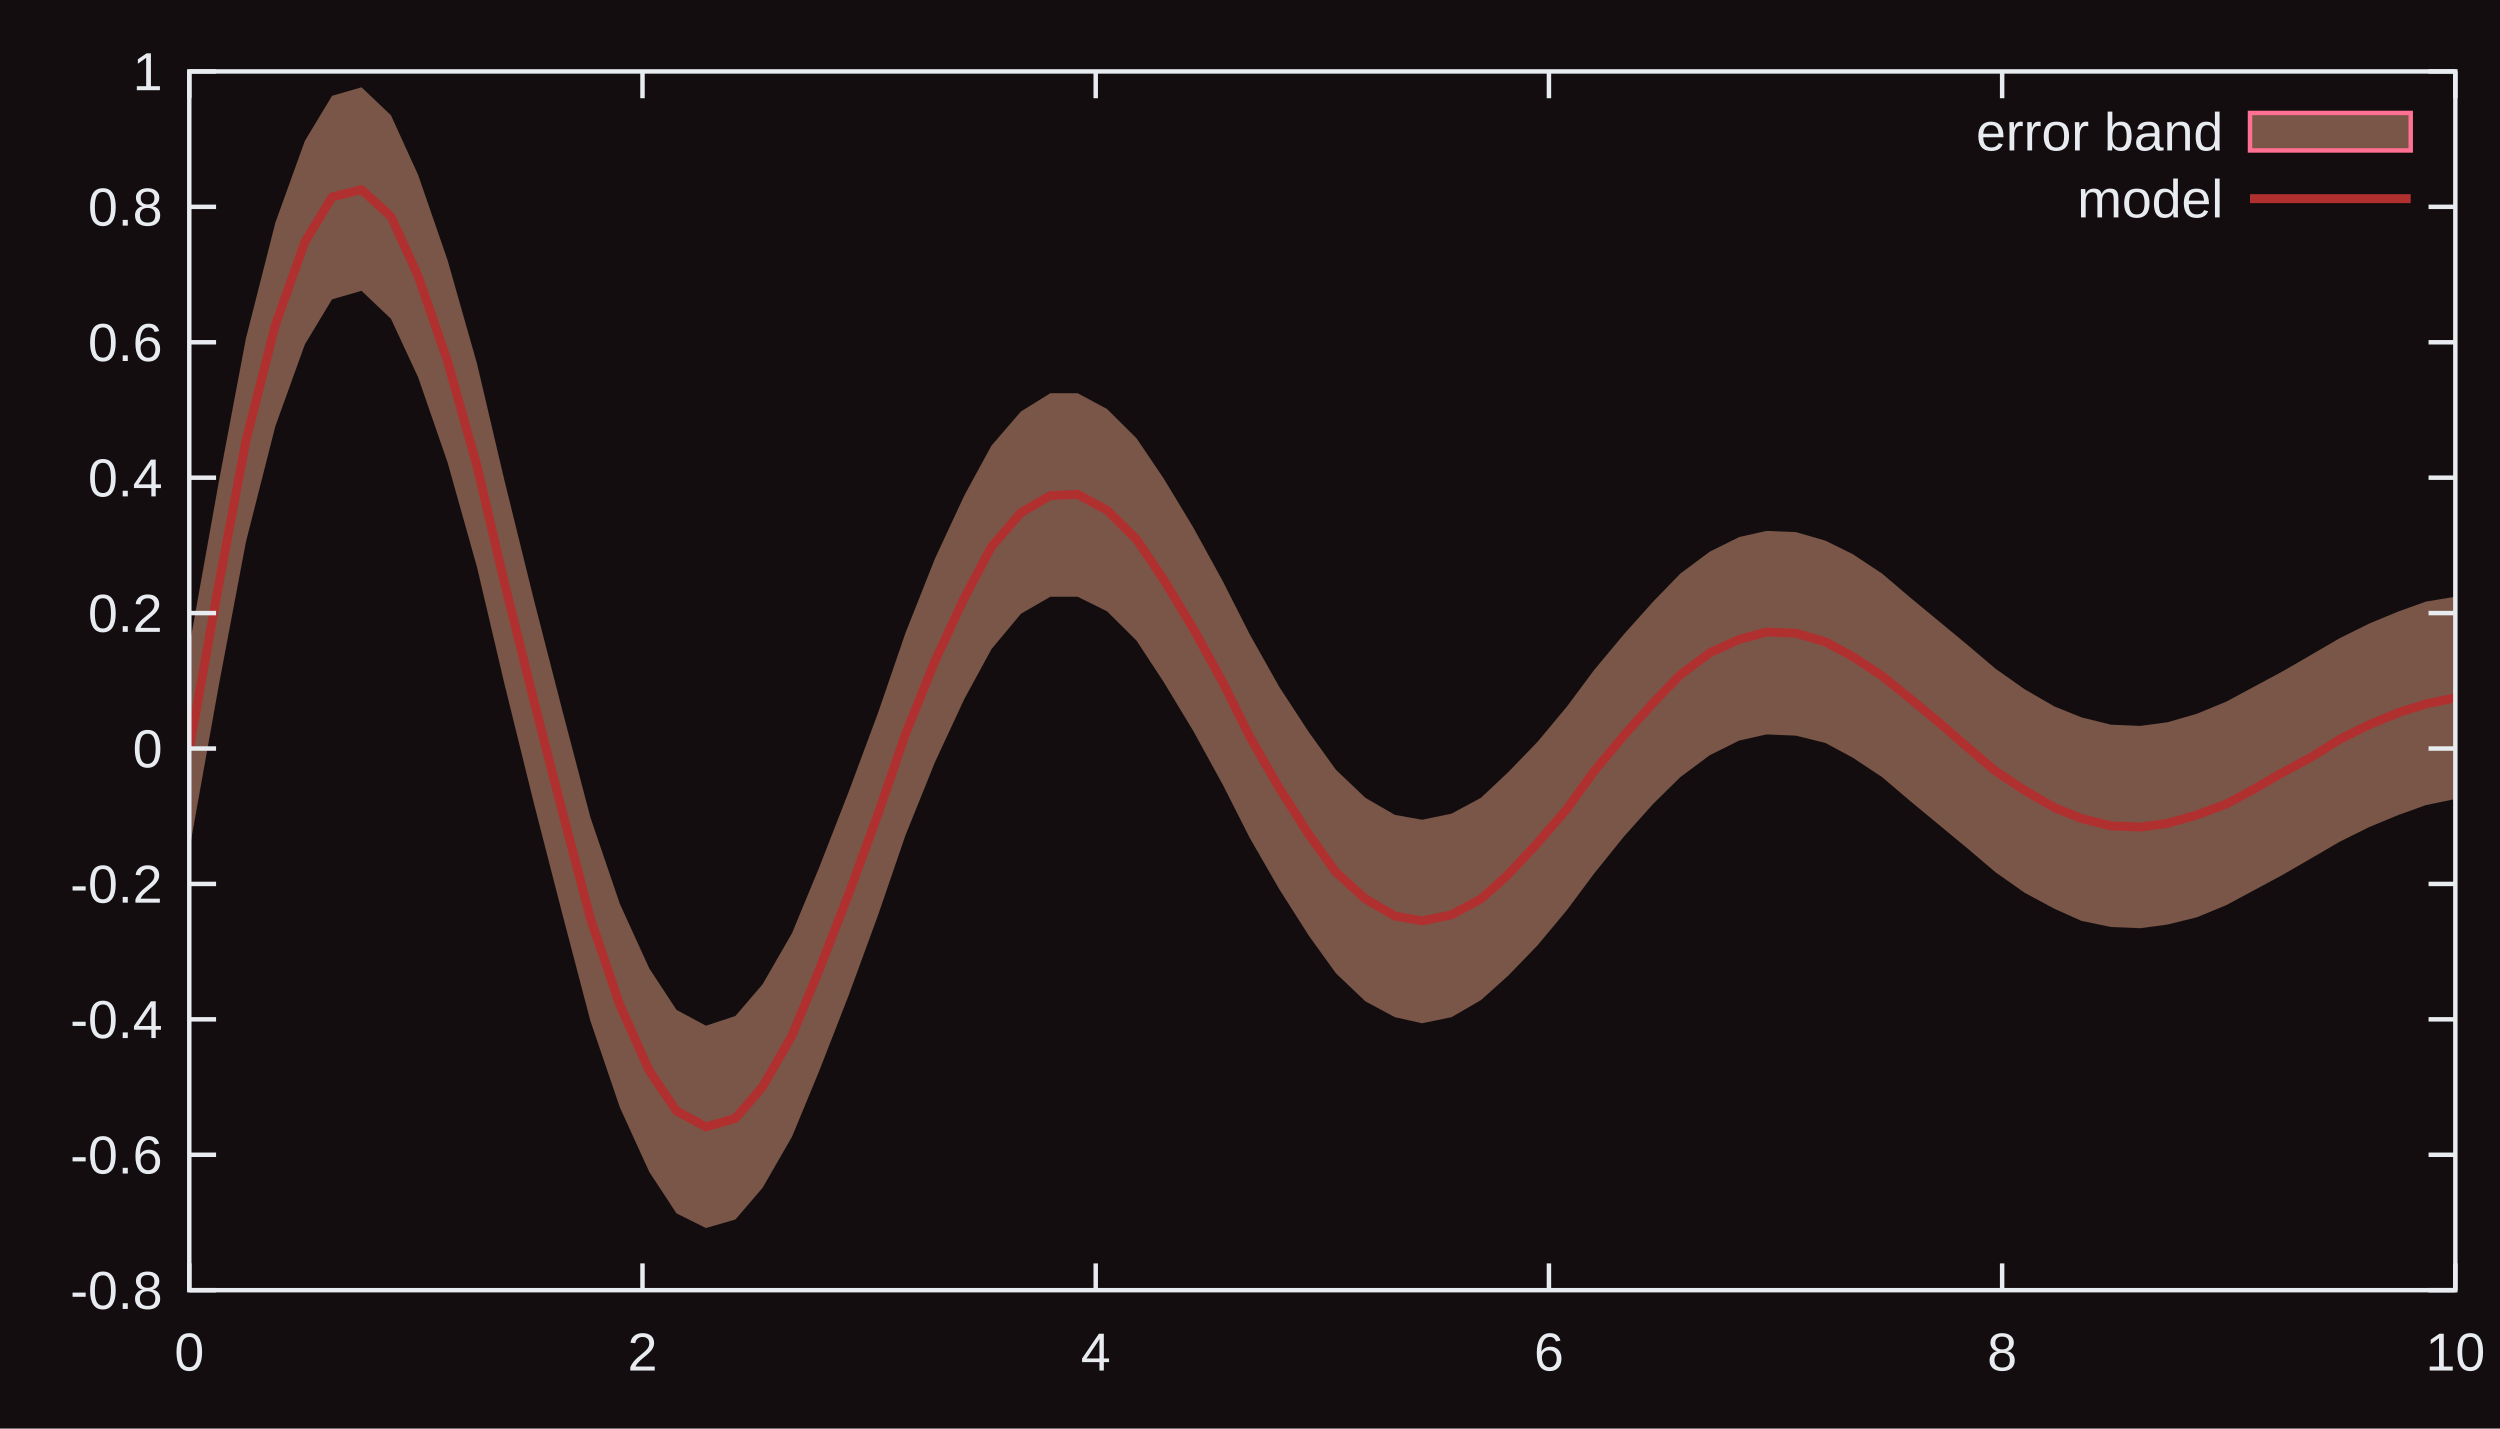
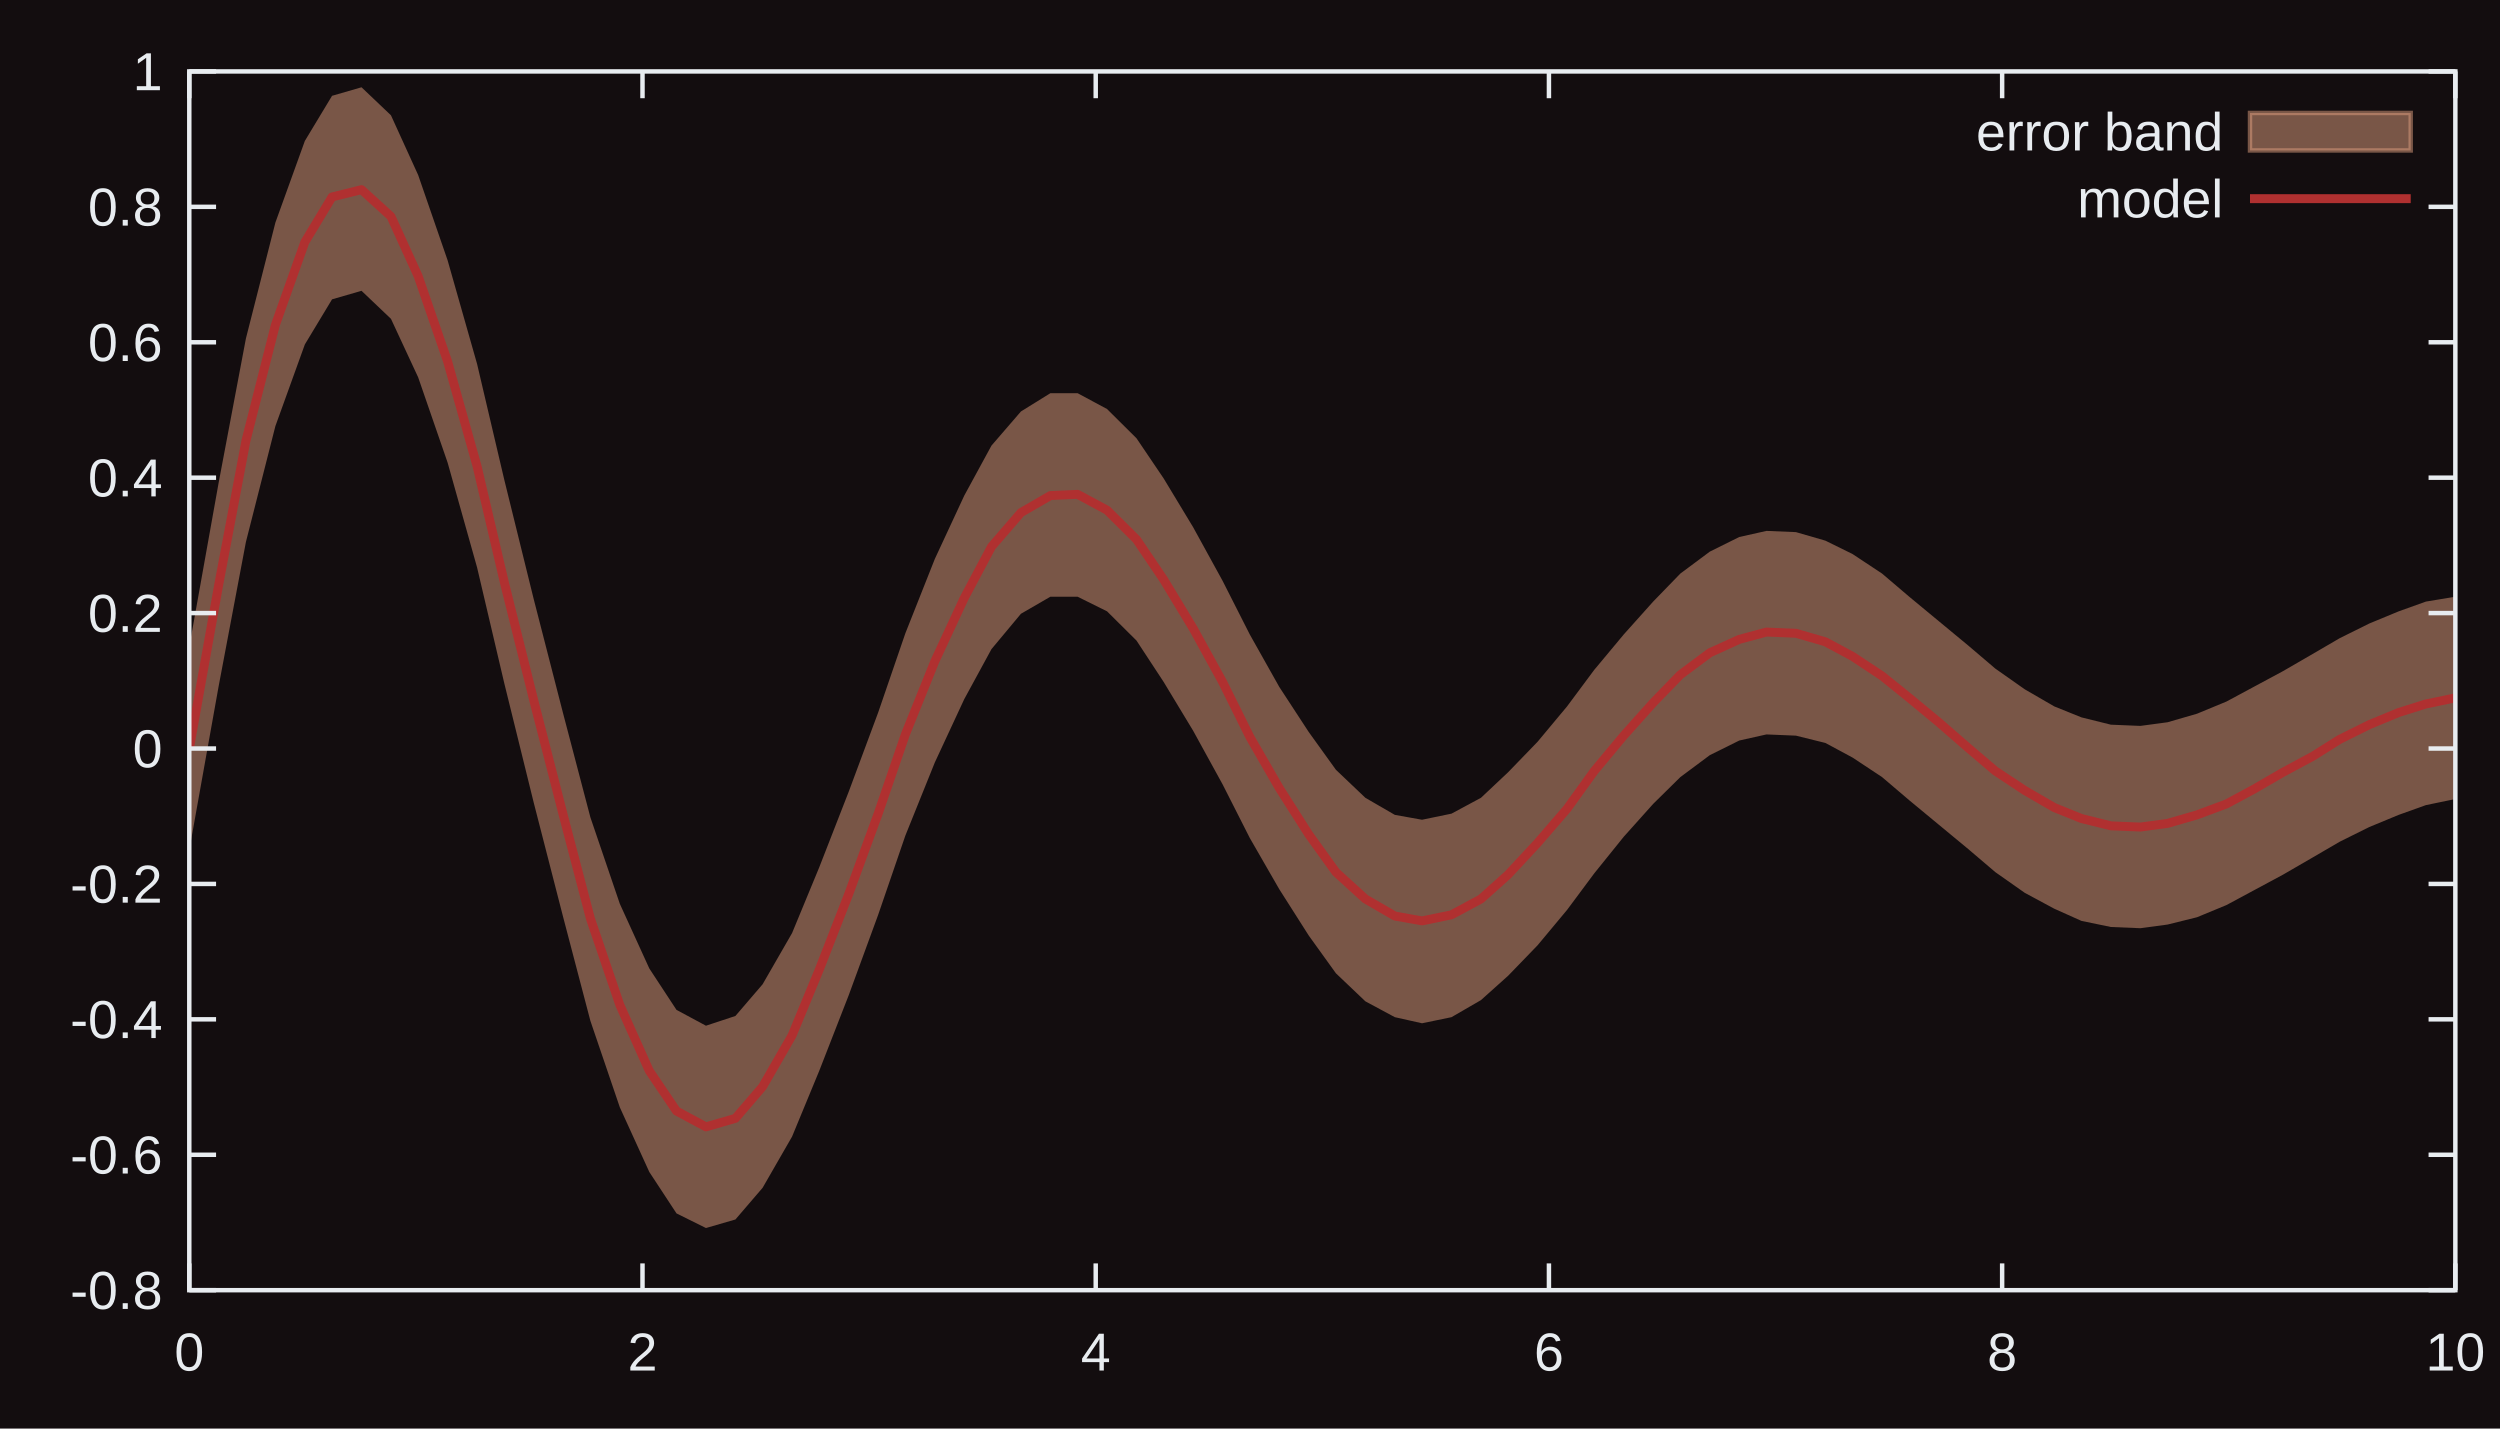
<svg xmlns="http://www.w3.org/2000/svg" width="560" height="320" viewBox="0 0 560 320" font-family="Arial,Helvetica,sans-serif" font-size="12" fill="#e8ecf0" data-theme="night" data-frame="#e8ecf0" data-grid-color="#5c4950">
  <rect x="0" y="0" width="560" height="320" fill="#130d0f" stroke="none" stroke-width="0" />
  <g class="fs-axes" data-area="42.4 550 16 289" data-x="0 1e1" data-y="-8e-1 1e0" data-log="0 0" data-grid="0" data-font-size="12" data-xformat="%h" data-yformat="%h">
    <g class="fs-grid" display="none">
      <polyline fill="none" stroke="#5c4950" stroke-width="0.5" stroke-dasharray="2,3" points="42.4,289 42.4,16" />
      <polyline fill="none" stroke="#5c4950" stroke-width="0.5" stroke-dasharray="2,3" points="143.92,289 143.92,16" />
      <polyline fill="none" stroke="#5c4950" stroke-width="0.5" stroke-dasharray="2,3" points="245.44,289 245.44,16" />
      <polyline fill="none" stroke="#5c4950" stroke-width="0.5" stroke-dasharray="2,3" points="346.96,289 346.96,16" />
      <polyline fill="none" stroke="#5c4950" stroke-width="0.5" stroke-dasharray="2,3" points="448.48,289 448.48,16" />
      <polyline fill="none" stroke="#5c4950" stroke-width="0.5" stroke-dasharray="2,3" points="550,289 550,16" />
      <polyline fill="none" stroke="#5c4950" stroke-width="0.5" stroke-dasharray="2,3" points="42.4,289 550,289" />
      <polyline fill="none" stroke="#5c4950" stroke-width="0.5" stroke-dasharray="2,3" points="42.4,258.67 550,258.67" />
      <polyline fill="none" stroke="#5c4950" stroke-width="0.5" stroke-dasharray="2,3" points="42.4,228.33 550,228.33" />
      <polyline fill="none" stroke="#5c4950" stroke-width="0.5" stroke-dasharray="2,3" points="42.4,198 550,198" />
      <polyline fill="none" stroke="#5c4950" stroke-width="0.5" stroke-dasharray="2,3" points="42.4,167.67 550,167.67" />
      <polyline fill="none" stroke="#5c4950" stroke-width="0.5" stroke-dasharray="2,3" points="42.4,137.33 550,137.33" />
      <polyline fill="none" stroke="#5c4950" stroke-width="0.5" stroke-dasharray="2,3" points="42.4,107 550,107" />
      <polyline fill="none" stroke="#5c4950" stroke-width="0.5" stroke-dasharray="2,3" points="42.4,76.67 550,76.67" />
      <polyline fill="none" stroke="#5c4950" stroke-width="0.5" stroke-dasharray="2,3" points="42.4,46.33 550,46.33" />
      <polyline fill="none" stroke="#5c4950" stroke-width="0.5" stroke-dasharray="2,3" points="42.4,16 550,16" />
    </g>
    <svg class="fs-plot" x="42.4" y="16" width="507.6" height="273" viewBox="0 0 1 1" preserveAspectRatio="none" overflow="hidden">
      <g class="fs-series" data-series="1">
        <path fill="#e0a0807f" stroke="none" vector-effect="non-scaling-stroke" d="M0,0.472 0.013,0.337 0.025,0.219 0.038,0.124 0.051,0.057 0.063,0.02 0.076,0.013 0.089,0.036 0.101,0.085 0.114,0.155 0.127,0.24 0.139,0.335 0.152,0.433 0.165,0.527 0.177,0.612 0.19,0.683 0.203,0.736 0.215,0.77 0.228,0.783 0.241,0.775 0.253,0.749 0.266,0.707 0.278,0.653 0.291,0.591 0.304,0.526 0.316,0.461 0.329,0.4 0.342,0.348 0.354,0.307 0.367,0.279 0.38,0.264 0.392,0.264 0.405,0.277 0.418,0.301 0.43,0.334 0.443,0.374 0.456,0.418 0.468,0.462 0.481,0.505 0.494,0.542 0.506,0.573 0.519,0.596 0.532,0.61 0.544,0.614 0.557,0.609 0.57,0.596 0.582,0.575 0.595,0.55 0.608,0.521 0.62,0.491 0.633,0.462 0.646,0.435 0.658,0.412 0.671,0.394 0.684,0.382 0.696,0.377 0.709,0.378 0.722,0.385 0.734,0.396 0.747,0.412 0.759,0.431 0.772,0.451 0.785,0.471 0.797,0.49 0.81,0.507 0.823,0.521 0.835,0.53 0.848,0.536 0.861,0.537 0.873,0.534 0.886,0.527 0.899,0.517 0.911,0.505 0.924,0.492 0.937,0.478 0.949,0.465 0.962,0.453 0.975,0.443 0.987,0.435 1,0.431 1,0.597 0.987,0.602 0.975,0.61 0.962,0.62 0.949,0.632 0.937,0.645 0.924,0.659 0.911,0.672 0.899,0.684 0.886,0.694 0.873,0.7 0.861,0.703 0.848,0.702 0.835,0.697 0.823,0.687 0.81,0.674 0.797,0.657 0.785,0.638 0.772,0.618 0.759,0.598 0.747,0.579 0.734,0.563 0.722,0.551 0.709,0.545 0.696,0.544 0.684,0.549 0.671,0.561 0.658,0.579 0.646,0.601 0.633,0.628 0.62,0.658 0.608,0.688 0.595,0.717 0.582,0.742 0.57,0.762 0.557,0.776 0.544,0.781 0.532,0.776 0.519,0.763 0.506,0.74 0.494,0.709 0.481,0.671 0.468,0.629 0.456,0.585 0.443,0.541 0.43,0.501 0.418,0.467 0.405,0.443 0.392,0.431 0.38,0.431 0.367,0.445 0.354,0.474 0.342,0.515 0.329,0.567 0.316,0.627 0.304,0.692 0.291,0.758 0.278,0.82 0.266,0.874 0.253,0.916 0.241,0.942 0.228,0.949 0.215,0.937 0.203,0.903 0.19,0.85 0.177,0.779 0.165,0.694 0.152,0.6 0.139,0.502 0.127,0.407 0.114,0.321 0.101,0.251 0.089,0.203 0.076,0.18 0.063,0.187 0.051,0.224 0.038,0.291 0.025,0.386 0.013,0.504 0,0.639Z" />
      </g>
      <g class="fs-series" data-series="2">
        <polyline fill="none" stroke="#b03030" stroke-width="2" stroke-linejoin="round" vector-effect="non-scaling-stroke" points="0,0.556 0.013,0.421 0.025,0.303 0.038,0.208 0.051,0.14 0.063,0.103 0.076,0.097 0.089,0.119 0.101,0.168 0.114,0.238 0.127,0.324 0.139,0.419 0.152,0.516 0.165,0.61 0.177,0.695 0.19,0.766 0.203,0.82 0.215,0.853 0.228,0.866 0.241,0.859 0.253,0.833 0.266,0.791 0.278,0.737 0.291,0.675 0.304,0.609 0.316,0.544 0.329,0.484 0.342,0.432 0.354,0.39 0.367,0.362 0.38,0.348 0.392,0.347 0.405,0.36 0.418,0.384 0.43,0.417 0.443,0.457 0.456,0.501 0.468,0.546 0.481,0.588 0.494,0.626 0.506,0.657 0.519,0.679 0.532,0.693 0.544,0.697 0.557,0.692 0.57,0.679 0.582,0.659 0.595,0.633 0.608,0.605 0.62,0.574 0.633,0.545 0.646,0.518 0.658,0.495 0.671,0.477 0.684,0.466 0.696,0.46 0.709,0.461 0.722,0.468 0.734,0.48 0.747,0.496 0.759,0.514 0.772,0.534 0.785,0.555 0.797,0.574 0.81,0.59 0.823,0.604 0.835,0.613 0.848,0.619 0.861,0.62 0.873,0.617 0.886,0.61 0.899,0.601 0.911,0.589 0.924,0.575 0.937,0.562 0.949,0.548 0.962,0.536 0.975,0.526 0.987,0.519 1,0.514" />
      </g>
    </svg>
    <rect x="42.4" y="16" width="507.6" height="273" fill="none" stroke="#e8ecf0" stroke-width="1" />
    <g class="fs-xticks">
      <polyline fill="none" stroke="#e8ecf0" stroke-width="1" points="42.4,289 42.4,283" />
      <polyline fill="none" stroke="#e8ecf0" stroke-width="1" points="42.4,16 42.4,22" />
      <text x="42.4" y="307" text-anchor="middle">0</text>
      <polyline fill="none" stroke="#e8ecf0" stroke-width="1" points="143.92,289 143.92,283" />
      <polyline fill="none" stroke="#e8ecf0" stroke-width="1" points="143.92,16 143.92,22" />
      <text x="143.92" y="307" text-anchor="middle">2</text>
      <polyline fill="none" stroke="#e8ecf0" stroke-width="1" points="245.44,289 245.44,283" />
      <polyline fill="none" stroke="#e8ecf0" stroke-width="1" points="245.44,16 245.44,22" />
      <text x="245.44" y="307" text-anchor="middle">4</text>
      <polyline fill="none" stroke="#e8ecf0" stroke-width="1" points="346.96,289 346.96,283" />
      <polyline fill="none" stroke="#e8ecf0" stroke-width="1" points="346.96,16 346.96,22" />
      <text x="346.96" y="307" text-anchor="middle">6</text>
      <polyline fill="none" stroke="#e8ecf0" stroke-width="1" points="448.48,289 448.48,283" />
      <polyline fill="none" stroke="#e8ecf0" stroke-width="1" points="448.48,16 448.48,22" />
      <text x="448.48" y="307" text-anchor="middle">8</text>
      <polyline fill="none" stroke="#e8ecf0" stroke-width="1" points="550,289 550,283" />
      <polyline fill="none" stroke="#e8ecf0" stroke-width="1" points="550,16 550,22" />
      <text x="550" y="307" text-anchor="middle">10</text>
    </g>
    <g class="fs-yticks">
      <polyline fill="none" stroke="#e8ecf0" stroke-width="1" points="42.4,289 48.4,289" />
      <polyline fill="none" stroke="#e8ecf0" stroke-width="1" points="550,289 544,289" />
      <text x="36.4" y="293.2" text-anchor="end">-0.8</text>
      <polyline fill="none" stroke="#e8ecf0" stroke-width="1" points="42.4,258.67 48.4,258.67" />
      <polyline fill="none" stroke="#e8ecf0" stroke-width="1" points="550,258.67 544,258.67" />
      <text x="36.4" y="262.87" text-anchor="end">-0.6</text>
      <polyline fill="none" stroke="#e8ecf0" stroke-width="1" points="42.4,228.33 48.4,228.33" />
      <polyline fill="none" stroke="#e8ecf0" stroke-width="1" points="550,228.33 544,228.33" />
      <text x="36.4" y="232.53" text-anchor="end">-0.4</text>
      <polyline fill="none" stroke="#e8ecf0" stroke-width="1" points="42.4,198 48.4,198" />
      <polyline fill="none" stroke="#e8ecf0" stroke-width="1" points="550,198 544,198" />
      <text x="36.4" y="202.2" text-anchor="end">-0.2</text>
      <polyline fill="none" stroke="#e8ecf0" stroke-width="1" points="42.4,167.67 48.4,167.67" />
      <polyline fill="none" stroke="#e8ecf0" stroke-width="1" points="550,167.67 544,167.67" />
      <text x="36.4" y="171.87" text-anchor="end">0</text>
      <polyline fill="none" stroke="#e8ecf0" stroke-width="1" points="42.4,137.33 48.4,137.33" />
      <polyline fill="none" stroke="#e8ecf0" stroke-width="1" points="550,137.33 544,137.33" />
      <text x="36.4" y="141.53" text-anchor="end">0.2</text>
      <polyline fill="none" stroke="#e8ecf0" stroke-width="1" points="42.4,107 48.4,107" />
      <polyline fill="none" stroke="#e8ecf0" stroke-width="1" points="550,107 544,107" />
      <text x="36.4" y="111.2" text-anchor="end">0.4</text>
      <polyline fill="none" stroke="#e8ecf0" stroke-width="1" points="42.4,76.67 48.4,76.67" />
      <polyline fill="none" stroke="#e8ecf0" stroke-width="1" points="550,76.67 544,76.67" />
      <text x="36.4" y="80.87" text-anchor="end">0.6</text>
      <polyline fill="none" stroke="#e8ecf0" stroke-width="1" points="42.4,46.33 48.4,46.33" />
      <polyline fill="none" stroke="#e8ecf0" stroke-width="1" points="550,46.33 544,46.33" />
      <text x="36.4" y="50.53" text-anchor="end">0.8</text>
      <polyline fill="none" stroke="#e8ecf0" stroke-width="1" points="42.4,16 48.4,16" />
      <polyline fill="none" stroke="#e8ecf0" stroke-width="1" points="550,16 544,16" />
      <text x="36.4" y="20.2" text-anchor="end">1</text>
    </g>
    <g class="fs-key-entry" data-series="1">
-       <path fill="#e0a0807f" stroke="#ff7092" stroke-width="1" stroke-linejoin="miter" d="M504,33.7 540,33.7 540,25.3 504,25.3Z" />
+       <path fill="#e0a0807f" stroke="#e0a0807f" stroke-width="1" stroke-linejoin="miter" d="M504,33.7 540,33.7 540,25.3 504,25.3Z" />
      <text x="498" y="33.7" text-anchor="end">error band</text>
    </g>
    <g class="fs-key-entry" data-series="2">
      <polyline fill="none" stroke="#b03030" stroke-width="2" points="504,44.5 540,44.5" />
      <text x="498" y="48.7" text-anchor="end">model</text>
    </g>
  </g>
</svg>
